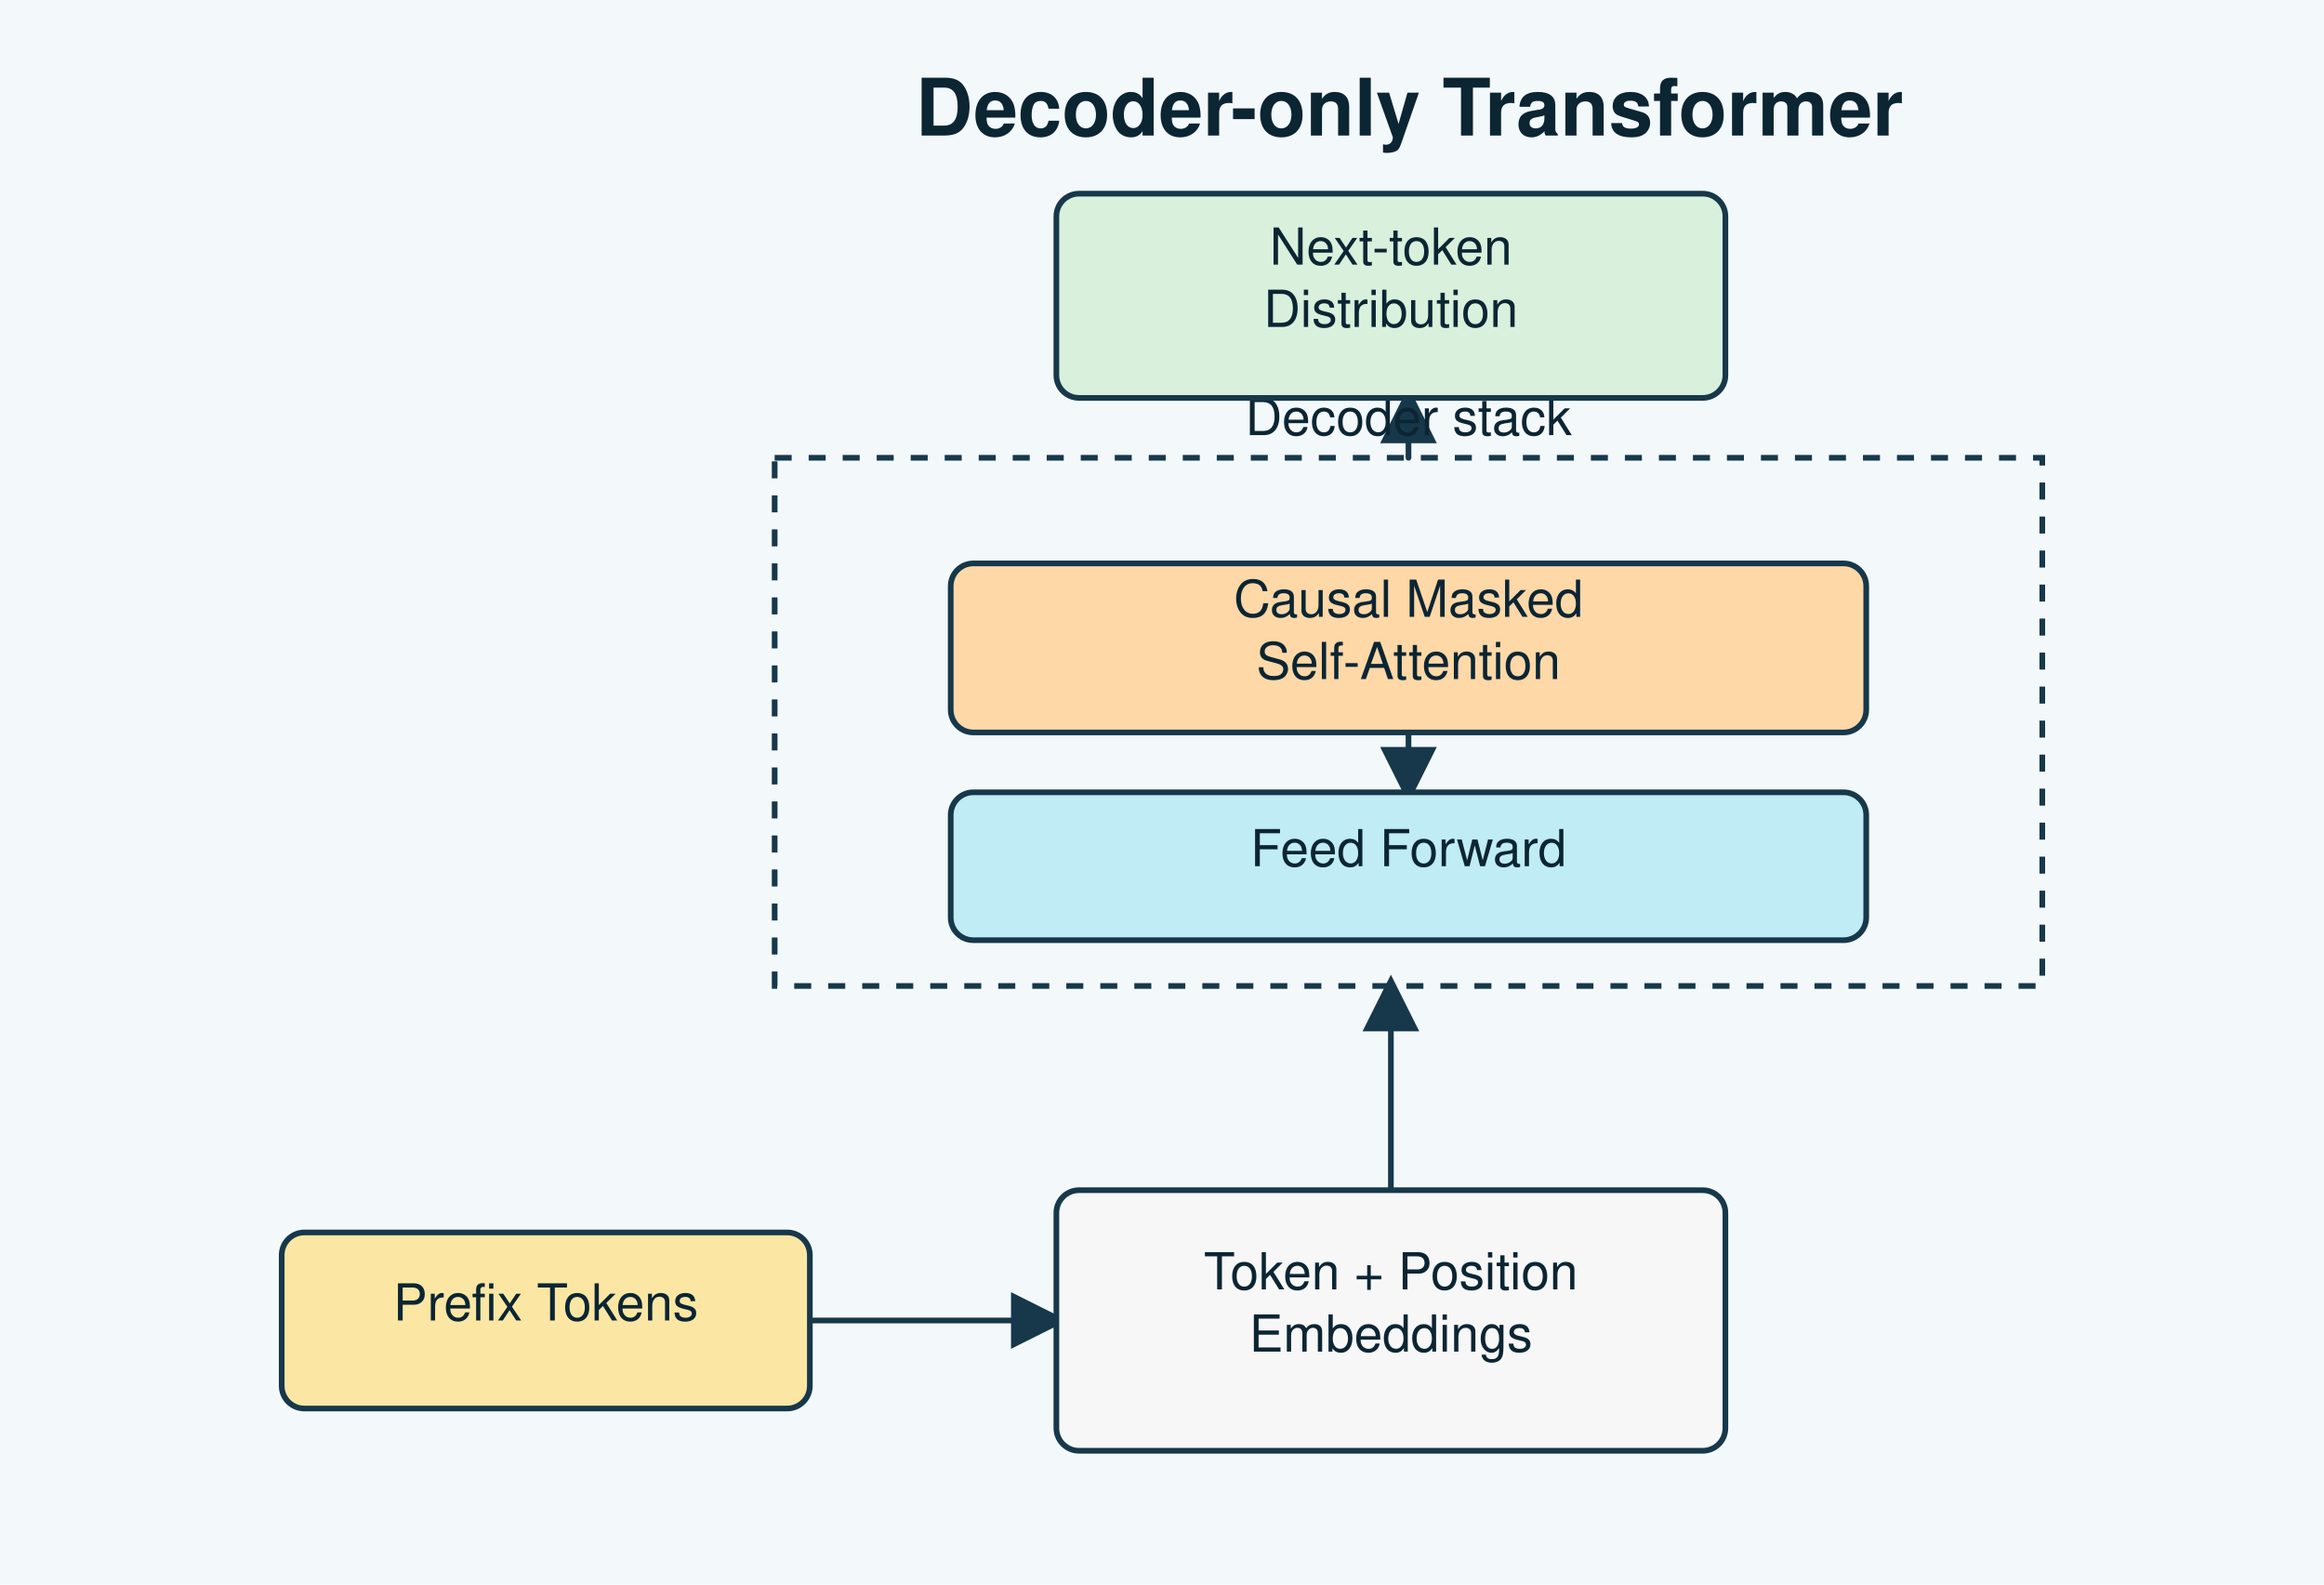
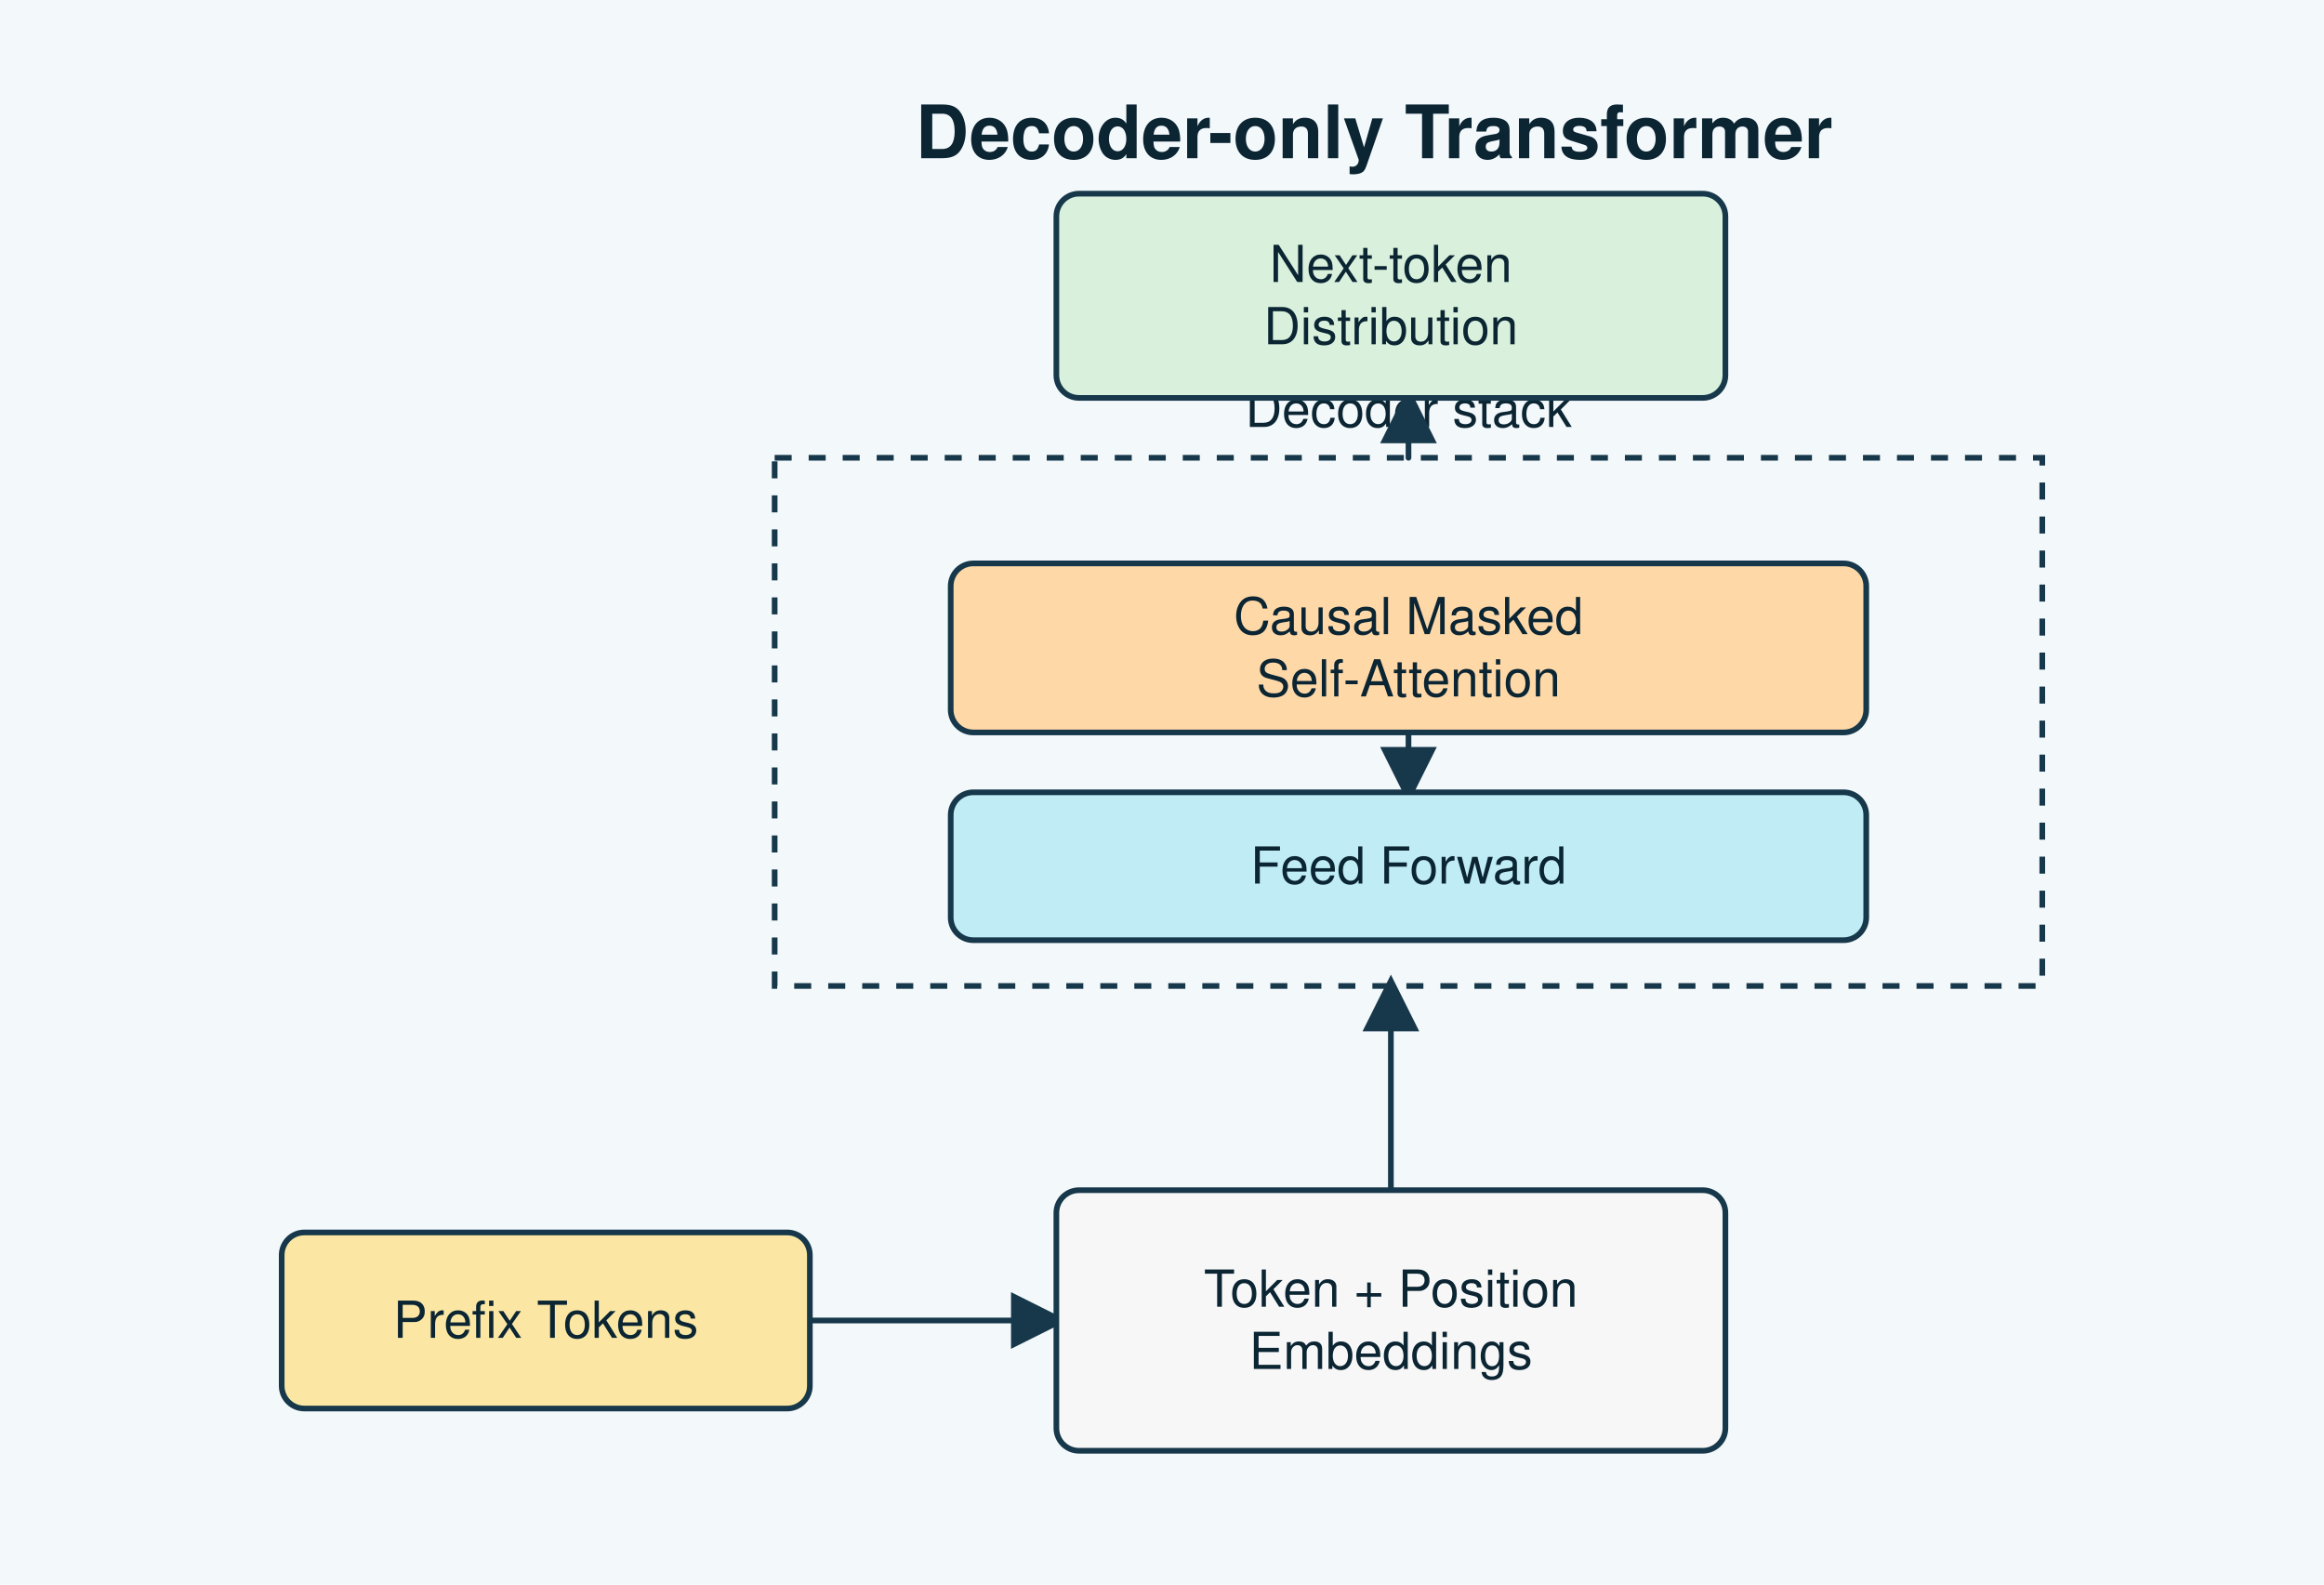
<svg xmlns="http://www.w3.org/2000/svg" width="820" height="559.09" viewBox="0 0 820 559.09" role="img" aria-label="Decoder-only Transformer comparison figure">
  <defs>
    <style>text{font-family:Helvetica,Arial,sans-serif;fill:#0b2533}.figure-label{font-weight:400}.figure-label-strong{font-weight:700}.figure-edge{fill:none;stroke-linecap:round;stroke-linejoin:round}</style>
    <marker id="figure-arrow" markerWidth="10" markerHeight="10" refX="8" refY="5" orient="auto" markerUnits="strokeWidth">
      <path d="M0,0 L10,5 L0,10 Z" fill="#16384a" />
    </marker>
    <marker id="figure-arrow-start" markerWidth="10" markerHeight="10" refX="2" refY="5" orient="auto" markerUnits="strokeWidth">
      <path d="M10,0 L0,5 L10,10 Z" fill="#16384a" />
    </marker>
  </defs>
  <rect width="100%" height="100%" fill="#f3f8fb" />
  <g class="llm-figure profile-architecture-blueprint">
+     <g id="decoder_box" class="figure-primitive group-box" data-z-index="0">
+       <rect class="dashed-window-box" x="273.33" y="161.52" width="447.27" height="186.36" rx="0" fill="none" stroke="#16384a" stroke-width="2" stroke-dasharray="6 6" />
+       <text x="496.97" y="150.64" font-size="18" text-anchor="middle" font-weight="400" font-style="normal" fill="#0b2533">Decoder stack</text>
+     </g>
    <path id="prefix_to_embeddings" class="figure-edge" d="M285.76 465.91 L372.73 465.91" stroke="#16384a" stroke-width="2" marker-end="url(#figure-arrow)" />
    <path id="embeddings_to_decoder" class="figure-edge" d="M490.76 419.94 L490.76 347.88" stroke="#16384a" stroke-width="2" marker-end="url(#figure-arrow)" />
    <path id="attn_to_ffn" class="figure-edge" d="M496.97 258.42 L496.97 279.55" stroke="#16384a" stroke-width="2" marker-end="url(#figure-arrow)" />
    <path id="decoder_to_next" class="figure-edge" d="M496.97 161.52 L496.97 140.39" stroke="#16384a" stroke-width="2" marker-end="url(#figure-arrow)" />
-     <g id="title" class="figure-primitive annotation">
-       <text x="323.03" y="47.82" font-size="28" text-anchor="start" font-weight="700" font-style="normal" fill="#0b2533">Decoder-only Transformer</text>
+     <g id="prefix" class="figure-primitive process-block" data-z-index="40">
+       <rect x="99.39" y="434.85" width="186.36" height="62.12" rx="8" fill="#fbe7a3" stroke="#16384a" stroke-width="2" />
+       <text x="192.58" y="472.03" font-size="18" text-anchor="middle" font-weight="400" font-style="normal" fill="#0b2533">Prefix Tokens</text>
    </g>
-     <g id="prefix" class="figure-primitive process-block">
-       <rect x="99.39" y="434.85" width="186.36" height="62.12" rx="8" fill="#fbe7a3" stroke="#16384a" stroke-width="2" />
-       <text x="192.58" y="465.91" font-size="18" text-anchor="middle" font-weight="400" font-style="normal" fill="#0b2533">Prefix Tokens</text>
+     <g id="embeddings" class="figure-primitive process-block" data-z-index="40">
+       <rect x="372.73" y="419.94" width="236.06" height="91.94" rx="8" fill="#f7f7f7" stroke="#16384a" stroke-width="2" />
+       <text x="490.76" y="461.05" font-size="18" text-anchor="middle" font-weight="400" font-style="normal" fill="#0b2533">Token + Position</text>
+       <text x="490.76" y="483.01" font-size="18" text-anchor="middle" font-weight="400" font-style="normal" fill="#0b2533">Embeddings</text>
    </g>
-     <g id="embeddings" class="figure-primitive process-block">
-       <rect x="372.73" y="419.94" width="236.06" height="91.94" rx="8" fill="#f7f7f7" stroke="#16384a" stroke-width="2" />
-       <text x="490.76" y="454.93" font-size="18" text-anchor="middle" font-weight="400" font-style="normal" fill="#0b2533">Token + Position</text>
-       <text x="490.76" y="476.89" font-size="18" text-anchor="middle" font-weight="400" font-style="normal" fill="#0b2533">Embeddings</text>
+     <g id="masked_attention" class="figure-primitive process-block" data-z-index="40">
+       <rect x="335.45" y="198.79" width="323.03" height="59.64" rx="8" fill="#ffd8a8" stroke="#16384a" stroke-width="2" />
+       <text x="496.97" y="223.75" font-size="18" text-anchor="middle" font-weight="400" font-style="normal" fill="#0b2533">Causal Masked</text>
+       <text x="496.97" y="245.71" font-size="18" text-anchor="middle" font-weight="400" font-style="normal" fill="#0b2533">Self-Attention</text>
    </g>
-     <g id="decoder_box" class="figure-primitive group-box">
-       <rect class="dashed-window-box" x="273.33" y="161.52" width="447.27" height="186.36" rx="0" fill="none" stroke="#16384a" stroke-width="2" stroke-dasharray="6 6" />
-       <text x="496.97" y="153.52" font-size="18" text-anchor="middle" font-weight="400" font-style="normal" fill="#0b2533">Decoder stack</text>
+     <g id="ffn" class="figure-primitive process-block" data-z-index="40">
+       <rect x="335.45" y="279.55" width="323.03" height="52.18" rx="8" fill="#bfecf5" stroke="#16384a" stroke-width="2" />
+       <text x="496.97" y="311.76" font-size="18" text-anchor="middle" font-weight="400" font-style="normal" fill="#0b2533">Feed Forward</text>
    </g>
-     <g id="masked_attention" class="figure-primitive process-block">
-       <rect x="335.45" y="198.79" width="323.03" height="59.64" rx="8" fill="#ffd8a8" stroke="#16384a" stroke-width="2" />
-       <text x="496.97" y="217.63" font-size="18" text-anchor="middle" font-weight="400" font-style="normal" fill="#0b2533">Causal Masked</text>
-       <text x="496.97" y="239.59" font-size="18" text-anchor="middle" font-weight="400" font-style="normal" fill="#0b2533">Self-Attention</text>
+     <g id="next_token" class="figure-primitive process-block" data-z-index="40">
+       <rect x="372.73" y="68.33" width="236.06" height="72.06" rx="8" fill="#d8f0dc" stroke="#16384a" stroke-width="2" />
+       <text x="490.76" y="99.5" font-size="18" text-anchor="middle" font-weight="400" font-style="normal" fill="#0b2533">Next-token</text>
+       <text x="490.76" y="121.46" font-size="18" text-anchor="middle" font-weight="400" font-style="normal" fill="#0b2533">Distribution</text>
    </g>
-     <g id="ffn" class="figure-primitive process-block">
-       <rect x="335.45" y="279.55" width="323.03" height="52.18" rx="8" fill="#bfecf5" stroke="#16384a" stroke-width="2" />
-       <text x="496.97" y="305.64" font-size="18" text-anchor="middle" font-weight="400" font-style="normal" fill="#0b2533">Feed Forward</text>
-     </g>
-     <g id="next_token" class="figure-primitive process-block">
-       <rect x="372.73" y="68.33" width="236.06" height="72.06" rx="8" fill="#d8f0dc" stroke="#16384a" stroke-width="2" />
-       <text x="490.76" y="93.38" font-size="18" text-anchor="middle" font-weight="400" font-style="normal" fill="#0b2533">Next-token</text>
-       <text x="490.76" y="115.34" font-size="18" text-anchor="middle" font-weight="400" font-style="normal" fill="#0b2533">Distribution</text>
+     <g id="title" class="figure-primitive annotation" data-z-index="60">
+       <text x="323.03" y="55.82" font-size="26" text-anchor="start" font-weight="700" font-style="normal" fill="#0b2533">Decoder-only Transformer</text>
    </g>
  </g>
</svg>
